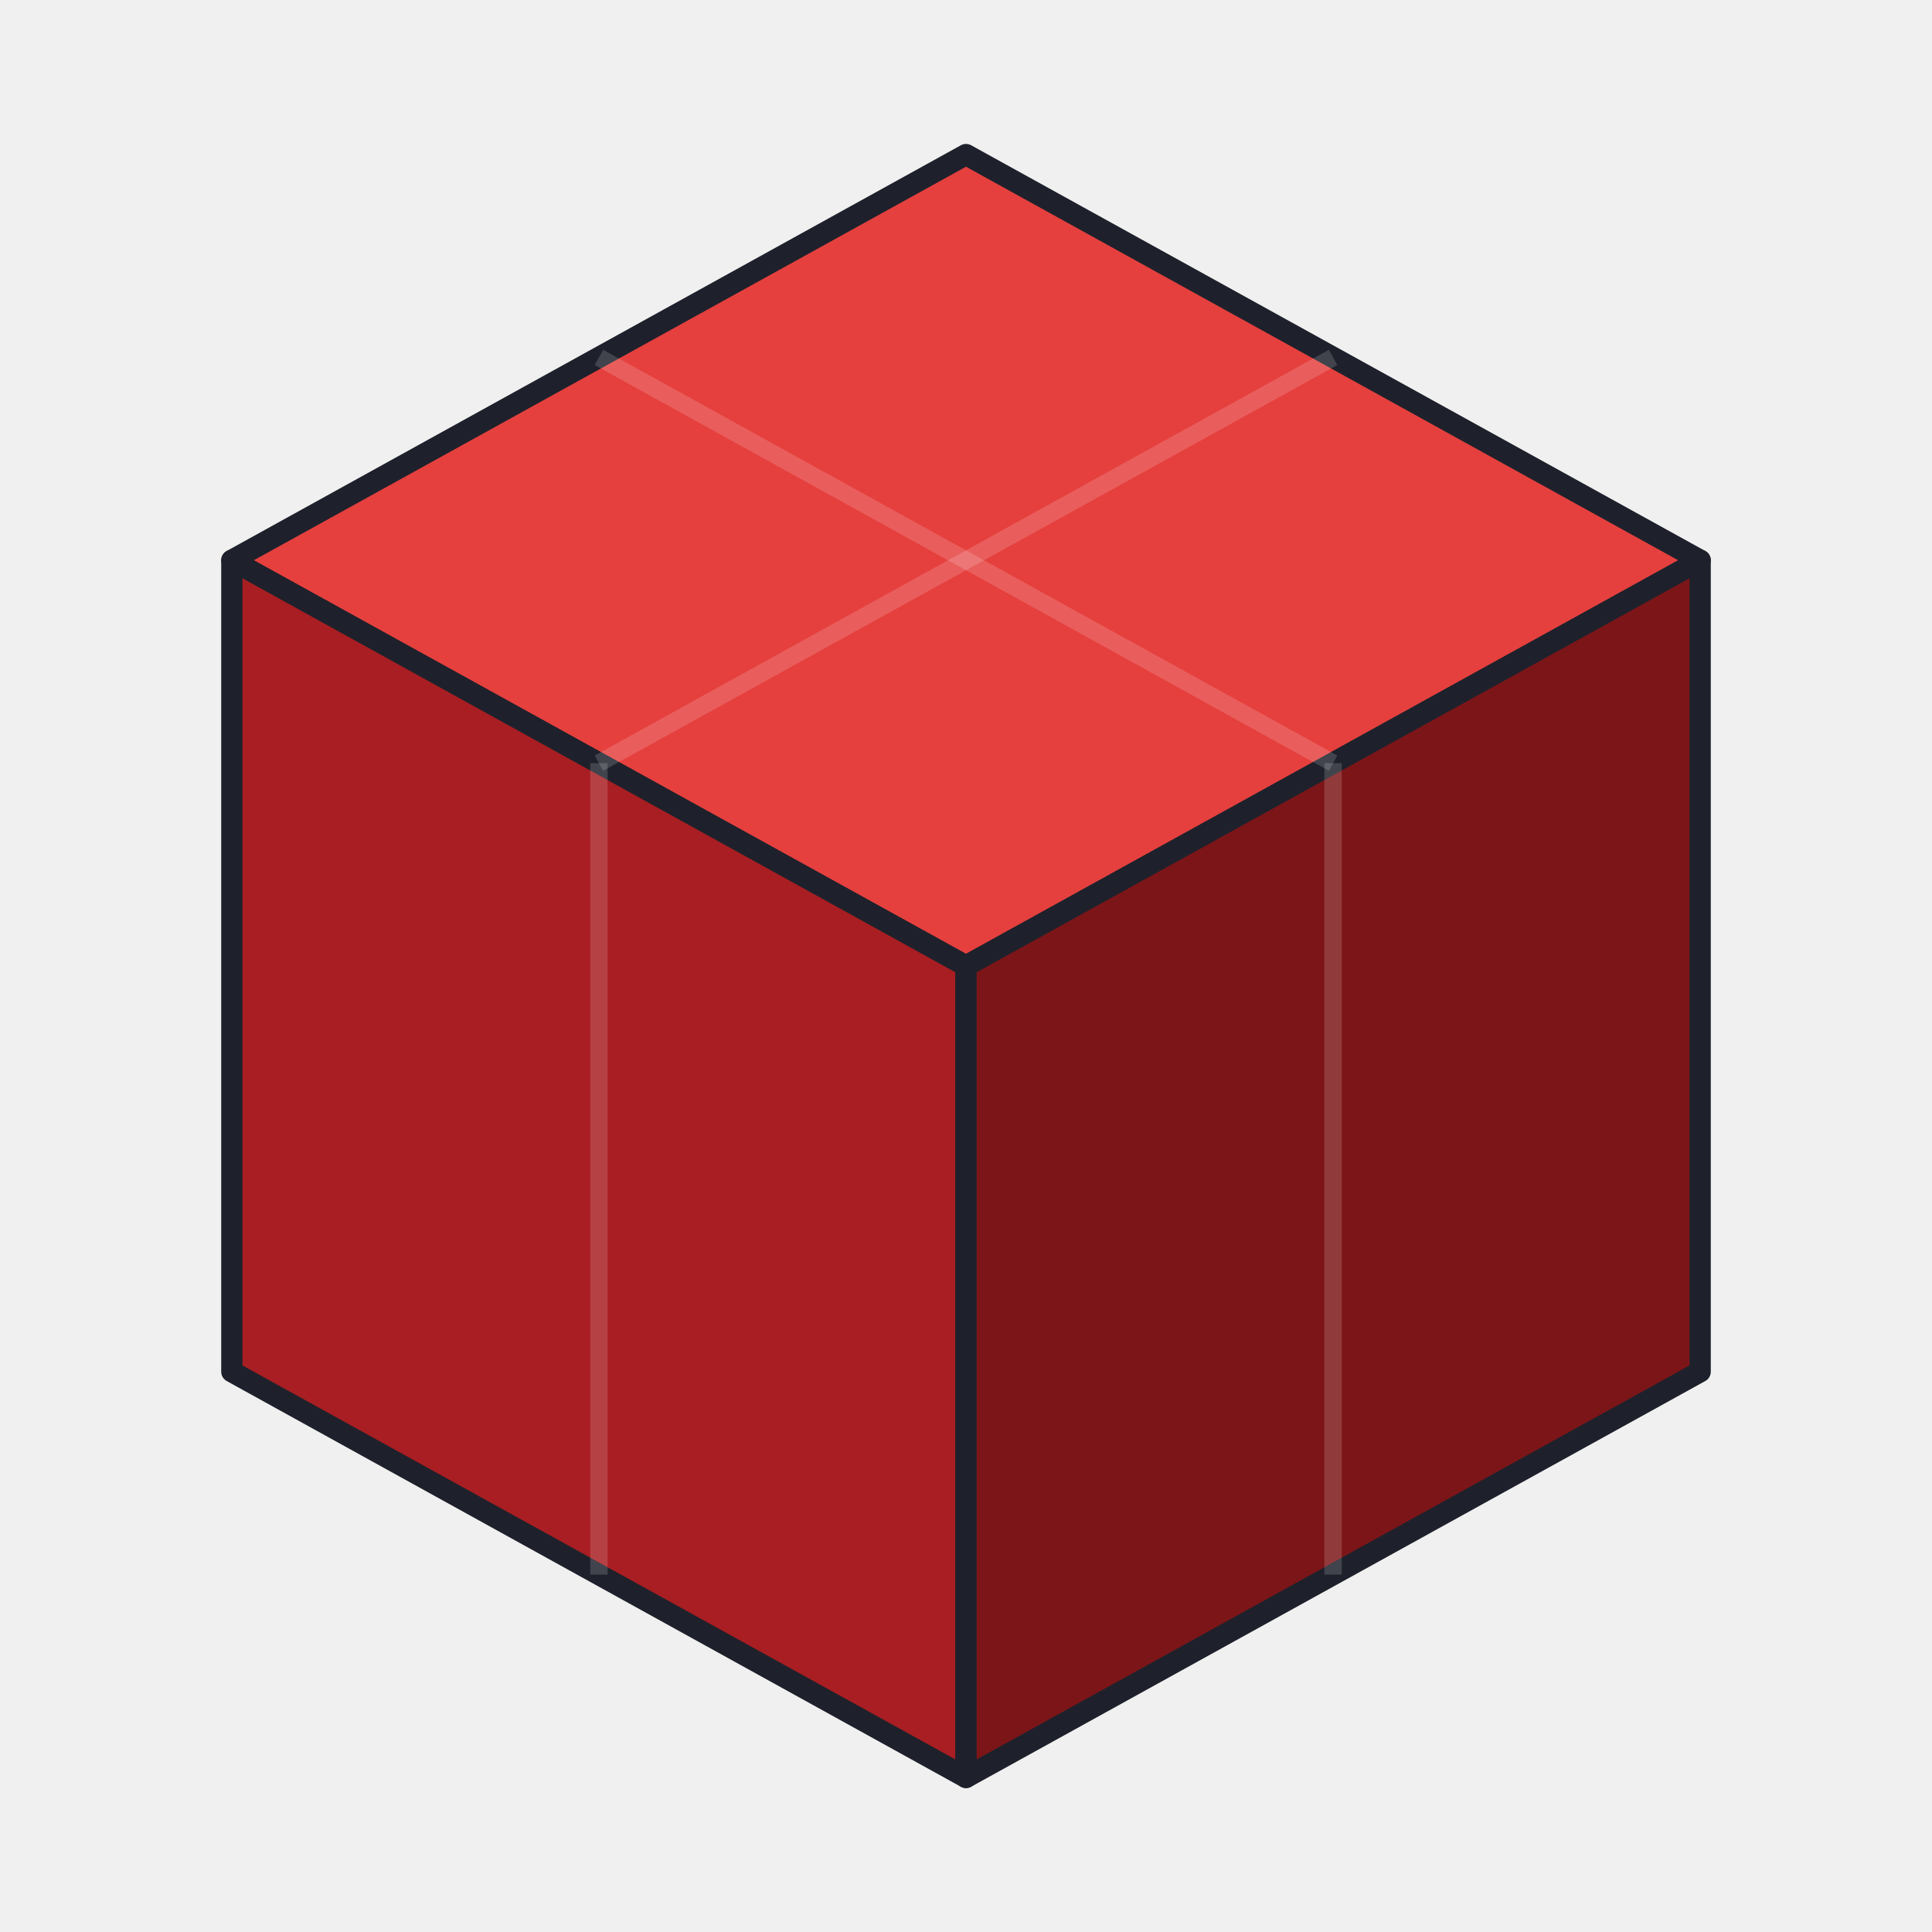
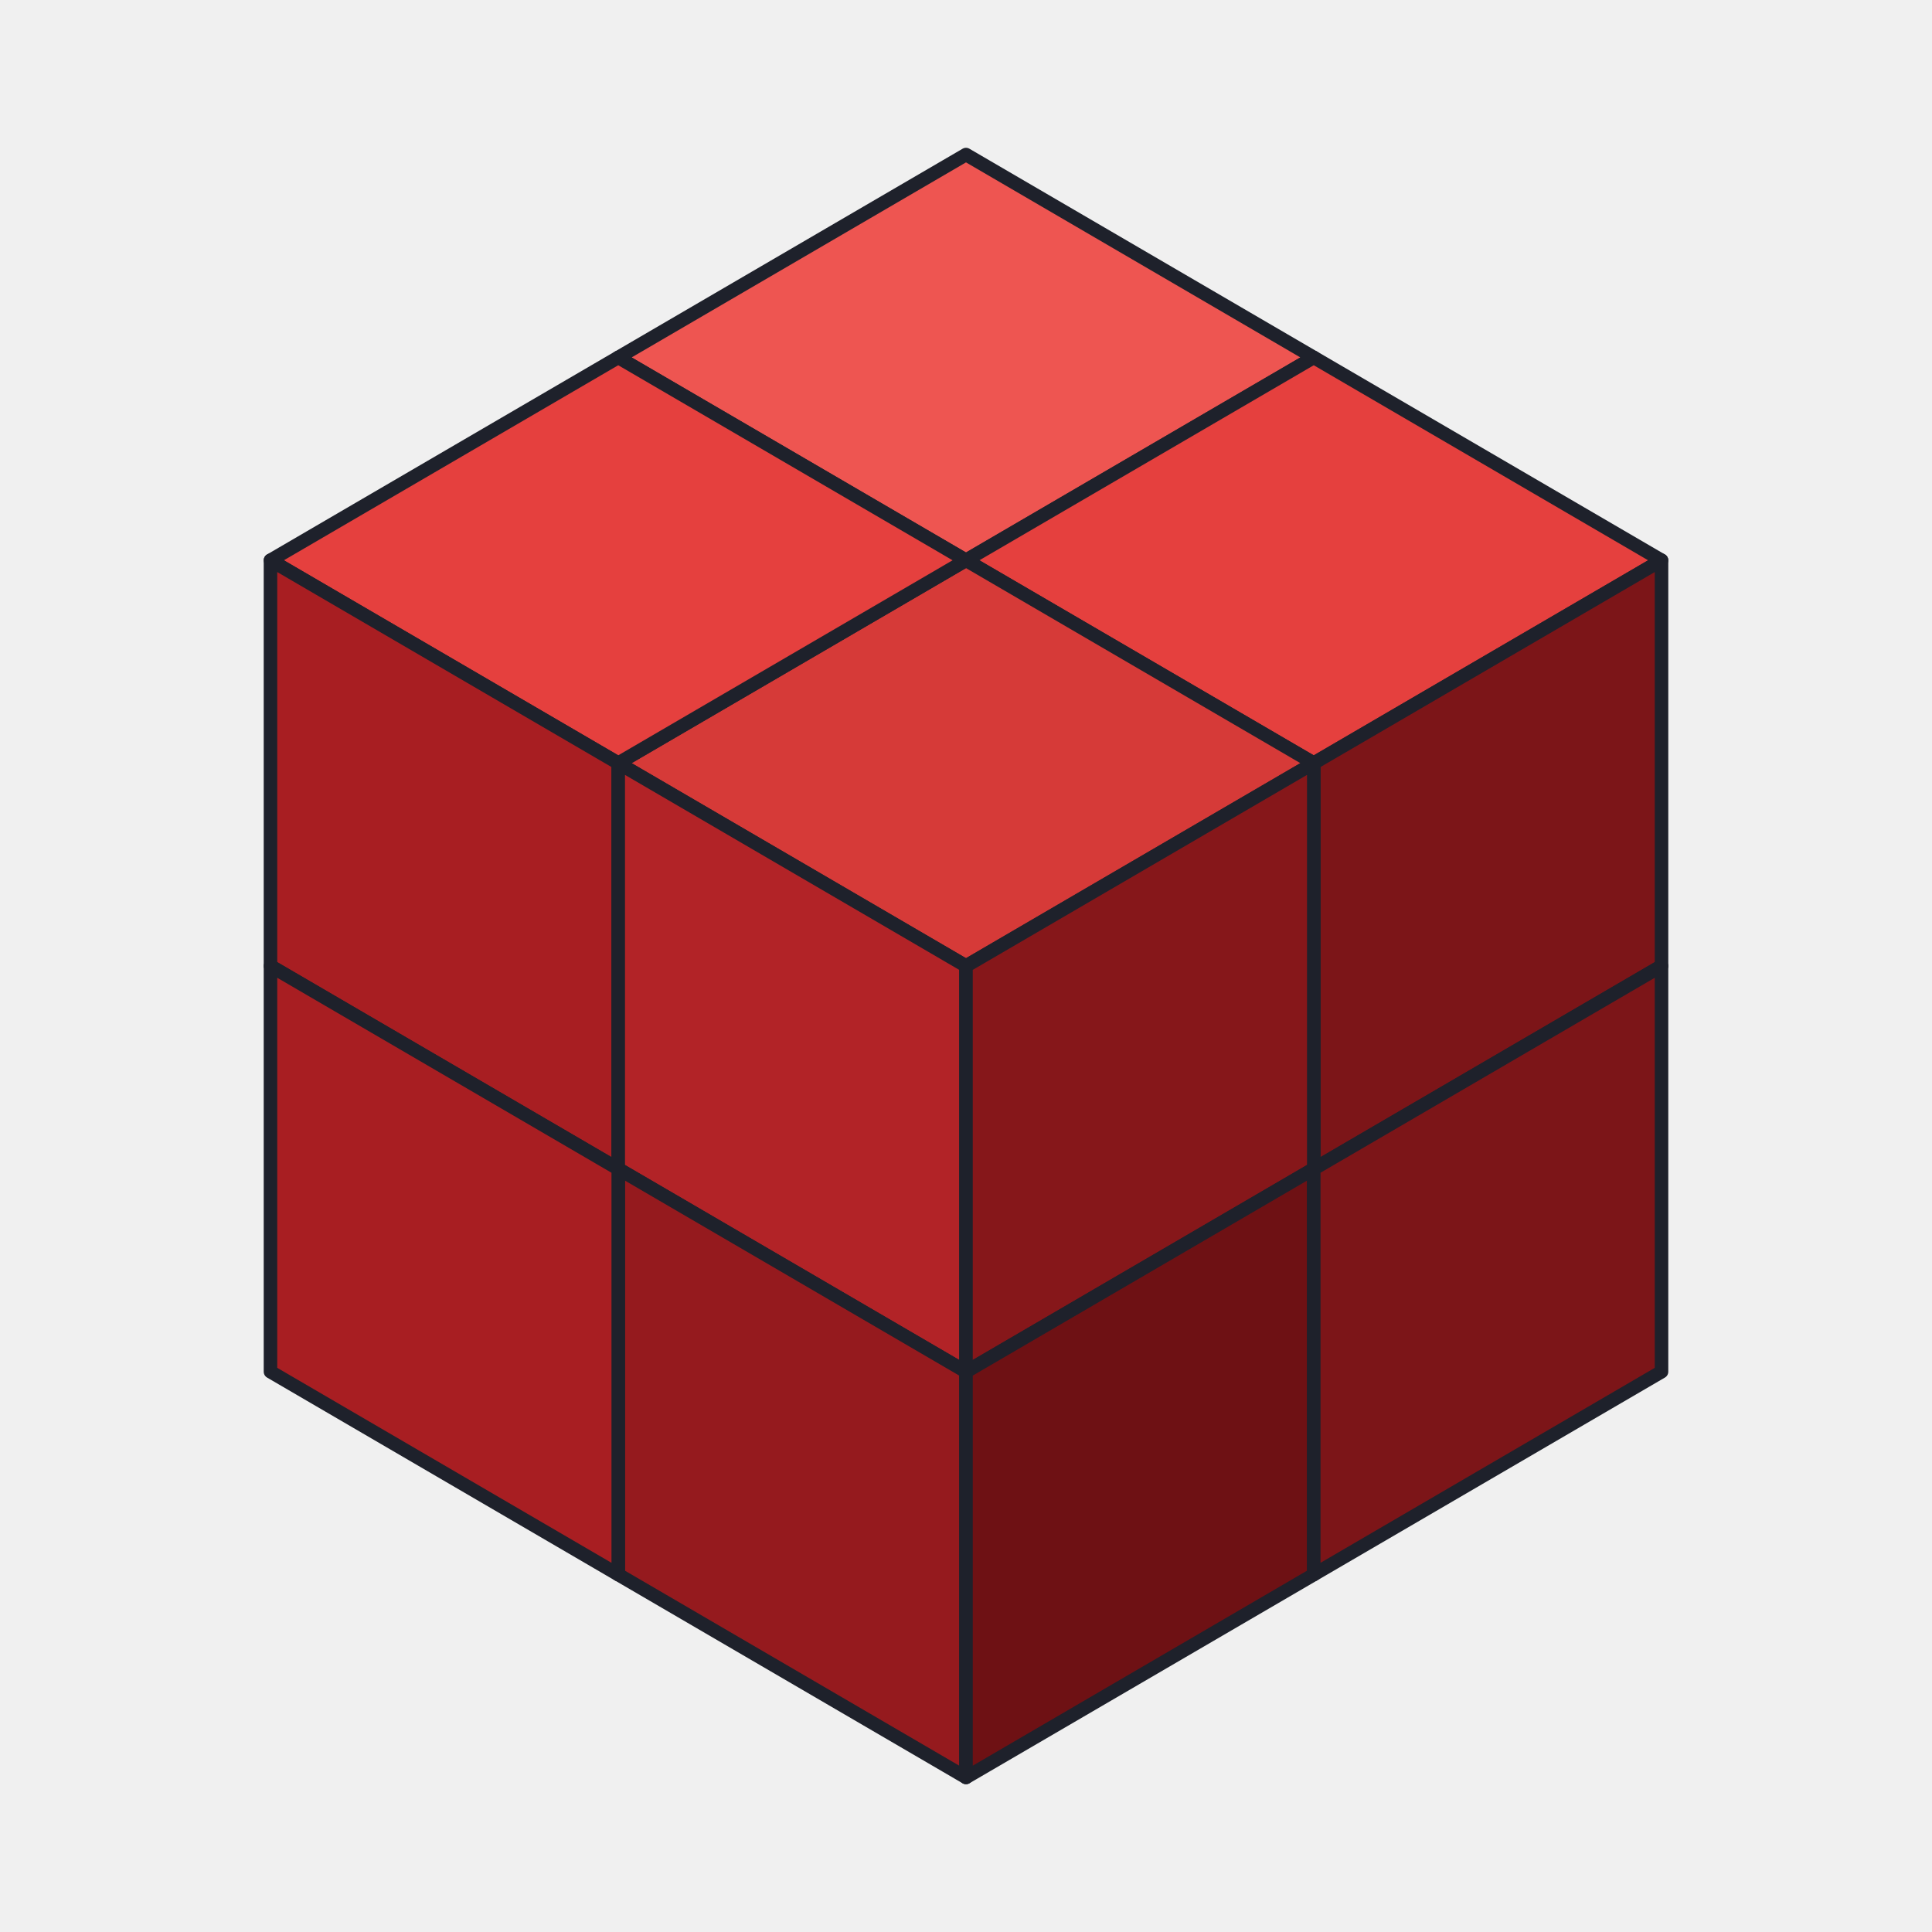
<svg xmlns="http://www.w3.org/2000/svg" viewBox="0 0 100 100" width="100" height="100" role="img" aria-label="NAHSHON MEP">
-   <g stroke="#1E212B" stroke-width="1.1" stroke-linejoin="round">
-     <polygon points="50,8 88,29 50,50 12,29" fill="#E5403E" />
-     <polygon points="12,29 50,50 50,92 12,71" fill="#A81E22" />
-     <polygon points="88,29 50,50 50,92 88,71" fill="#7C1518" />
-   </g>
-   <g stroke="#ffffff" stroke-opacity="0.16" stroke-width="0.9">
-     <line x1="31" y1="18.5" x2="69" y2="39.5" />
-     <line x1="31" y1="39.5" x2="69" y2="18.5" />
-     <line x1="31" y1="39.5" x2="31" y2="81.5" />
-     <line x1="69" y1="39.5" x2="69" y2="81.5" />
+   <g stroke="#1E212B" stroke-width="0.7" stroke-linejoin="round">
+     <polygon points="50,8 68,18.5 50,29 32,18.5" fill="#EE5551" />
+     <polygon points="68,18.5 86,29 68,39.5 50,29" fill="#E5403E" />
+     <polygon points="50,29 68,39.5 50,50 32,39.5" fill="#D63A38" />
+     <polygon points="32,18.5 50,29 32,39.5 14,29" fill="#E5403E" />
+     <polygon points="14,29 32,39.5 32,60.5 14,50" fill="#A81E22" />
+     <polygon points="32,39.5 50,50 50,71 32,60.5" fill="#B22327" />
+     <polygon points="32,60.5 50,71 50,92 32,81.5" fill="#951A1E" />
+     <polygon points="14,50 32,60.5 32,81.5 14,71" fill="#A81E22" />
+     <polygon points="86,29 68,39.5 68,60.5 86,50" fill="#7C1518" />
+     <polygon points="68,39.5 50,50 50,71 68,60.5" fill="#86171A" />
+     <polygon points="68,60.5 50,71 50,92 68,81.5" fill="#6E1114" />
+     <polygon points="86,50 68,60.5 68,81.5 86,71" fill="#7C1518" />
  </g>
</svg>
